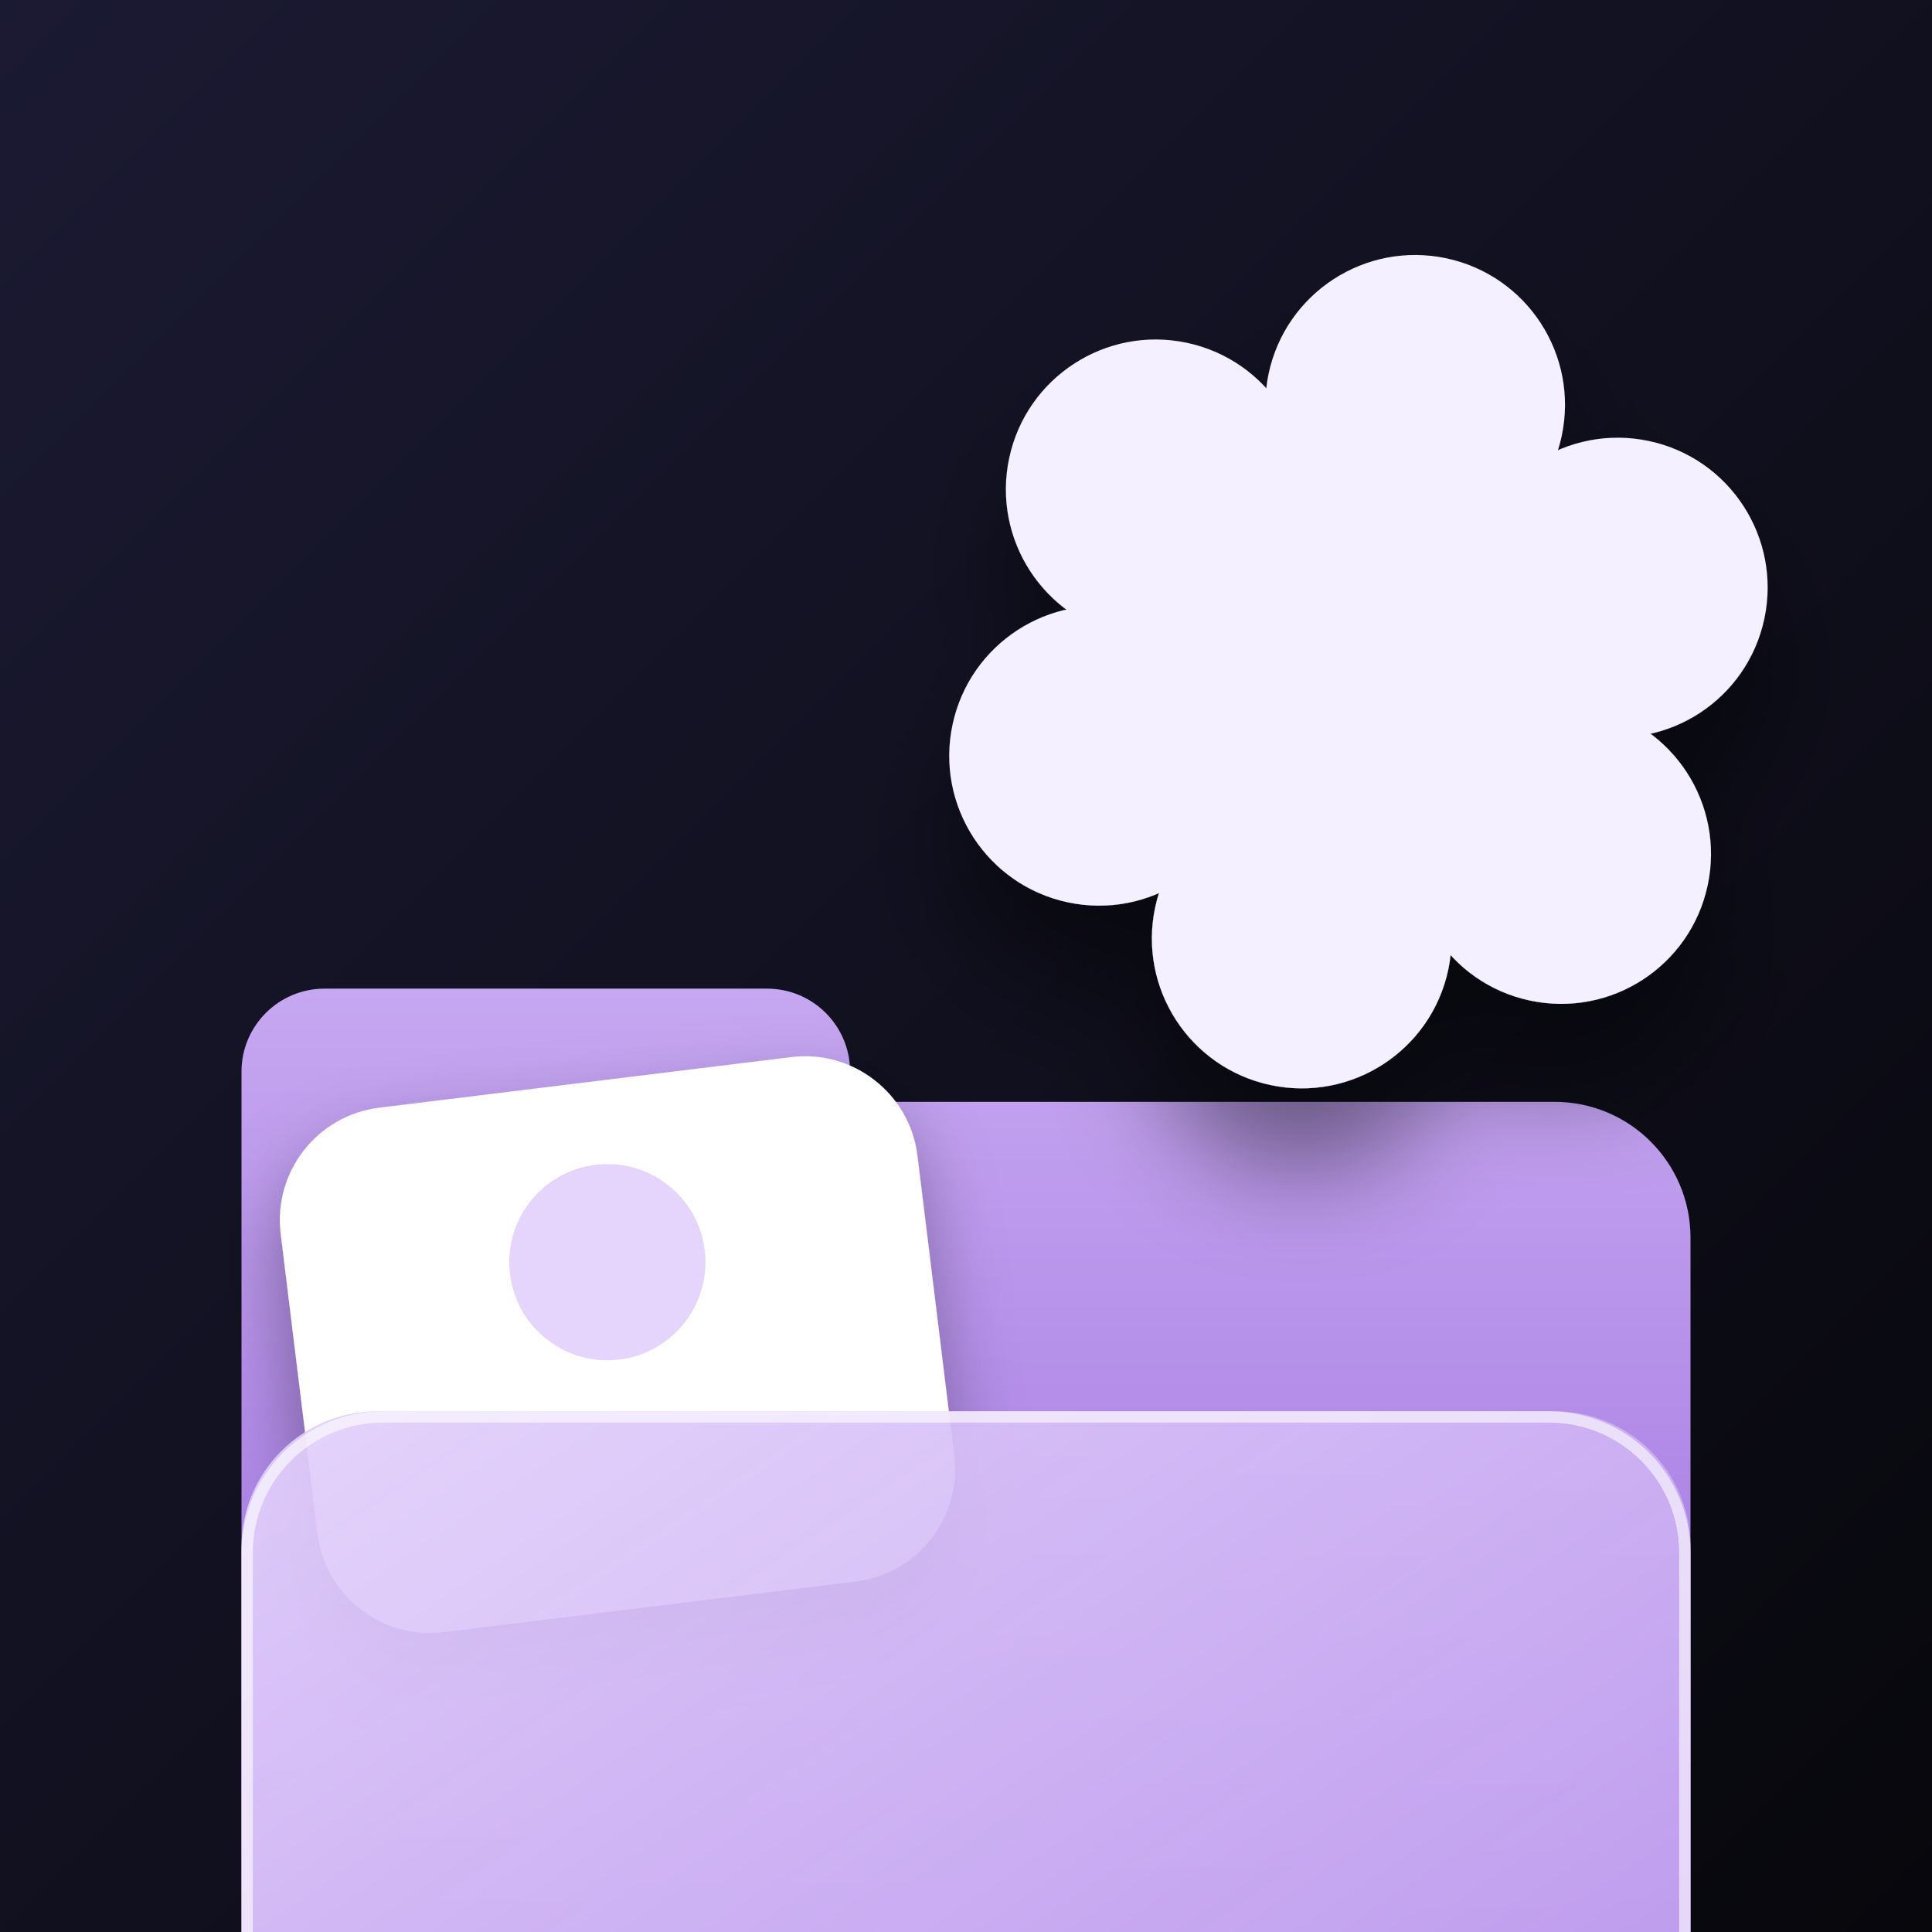
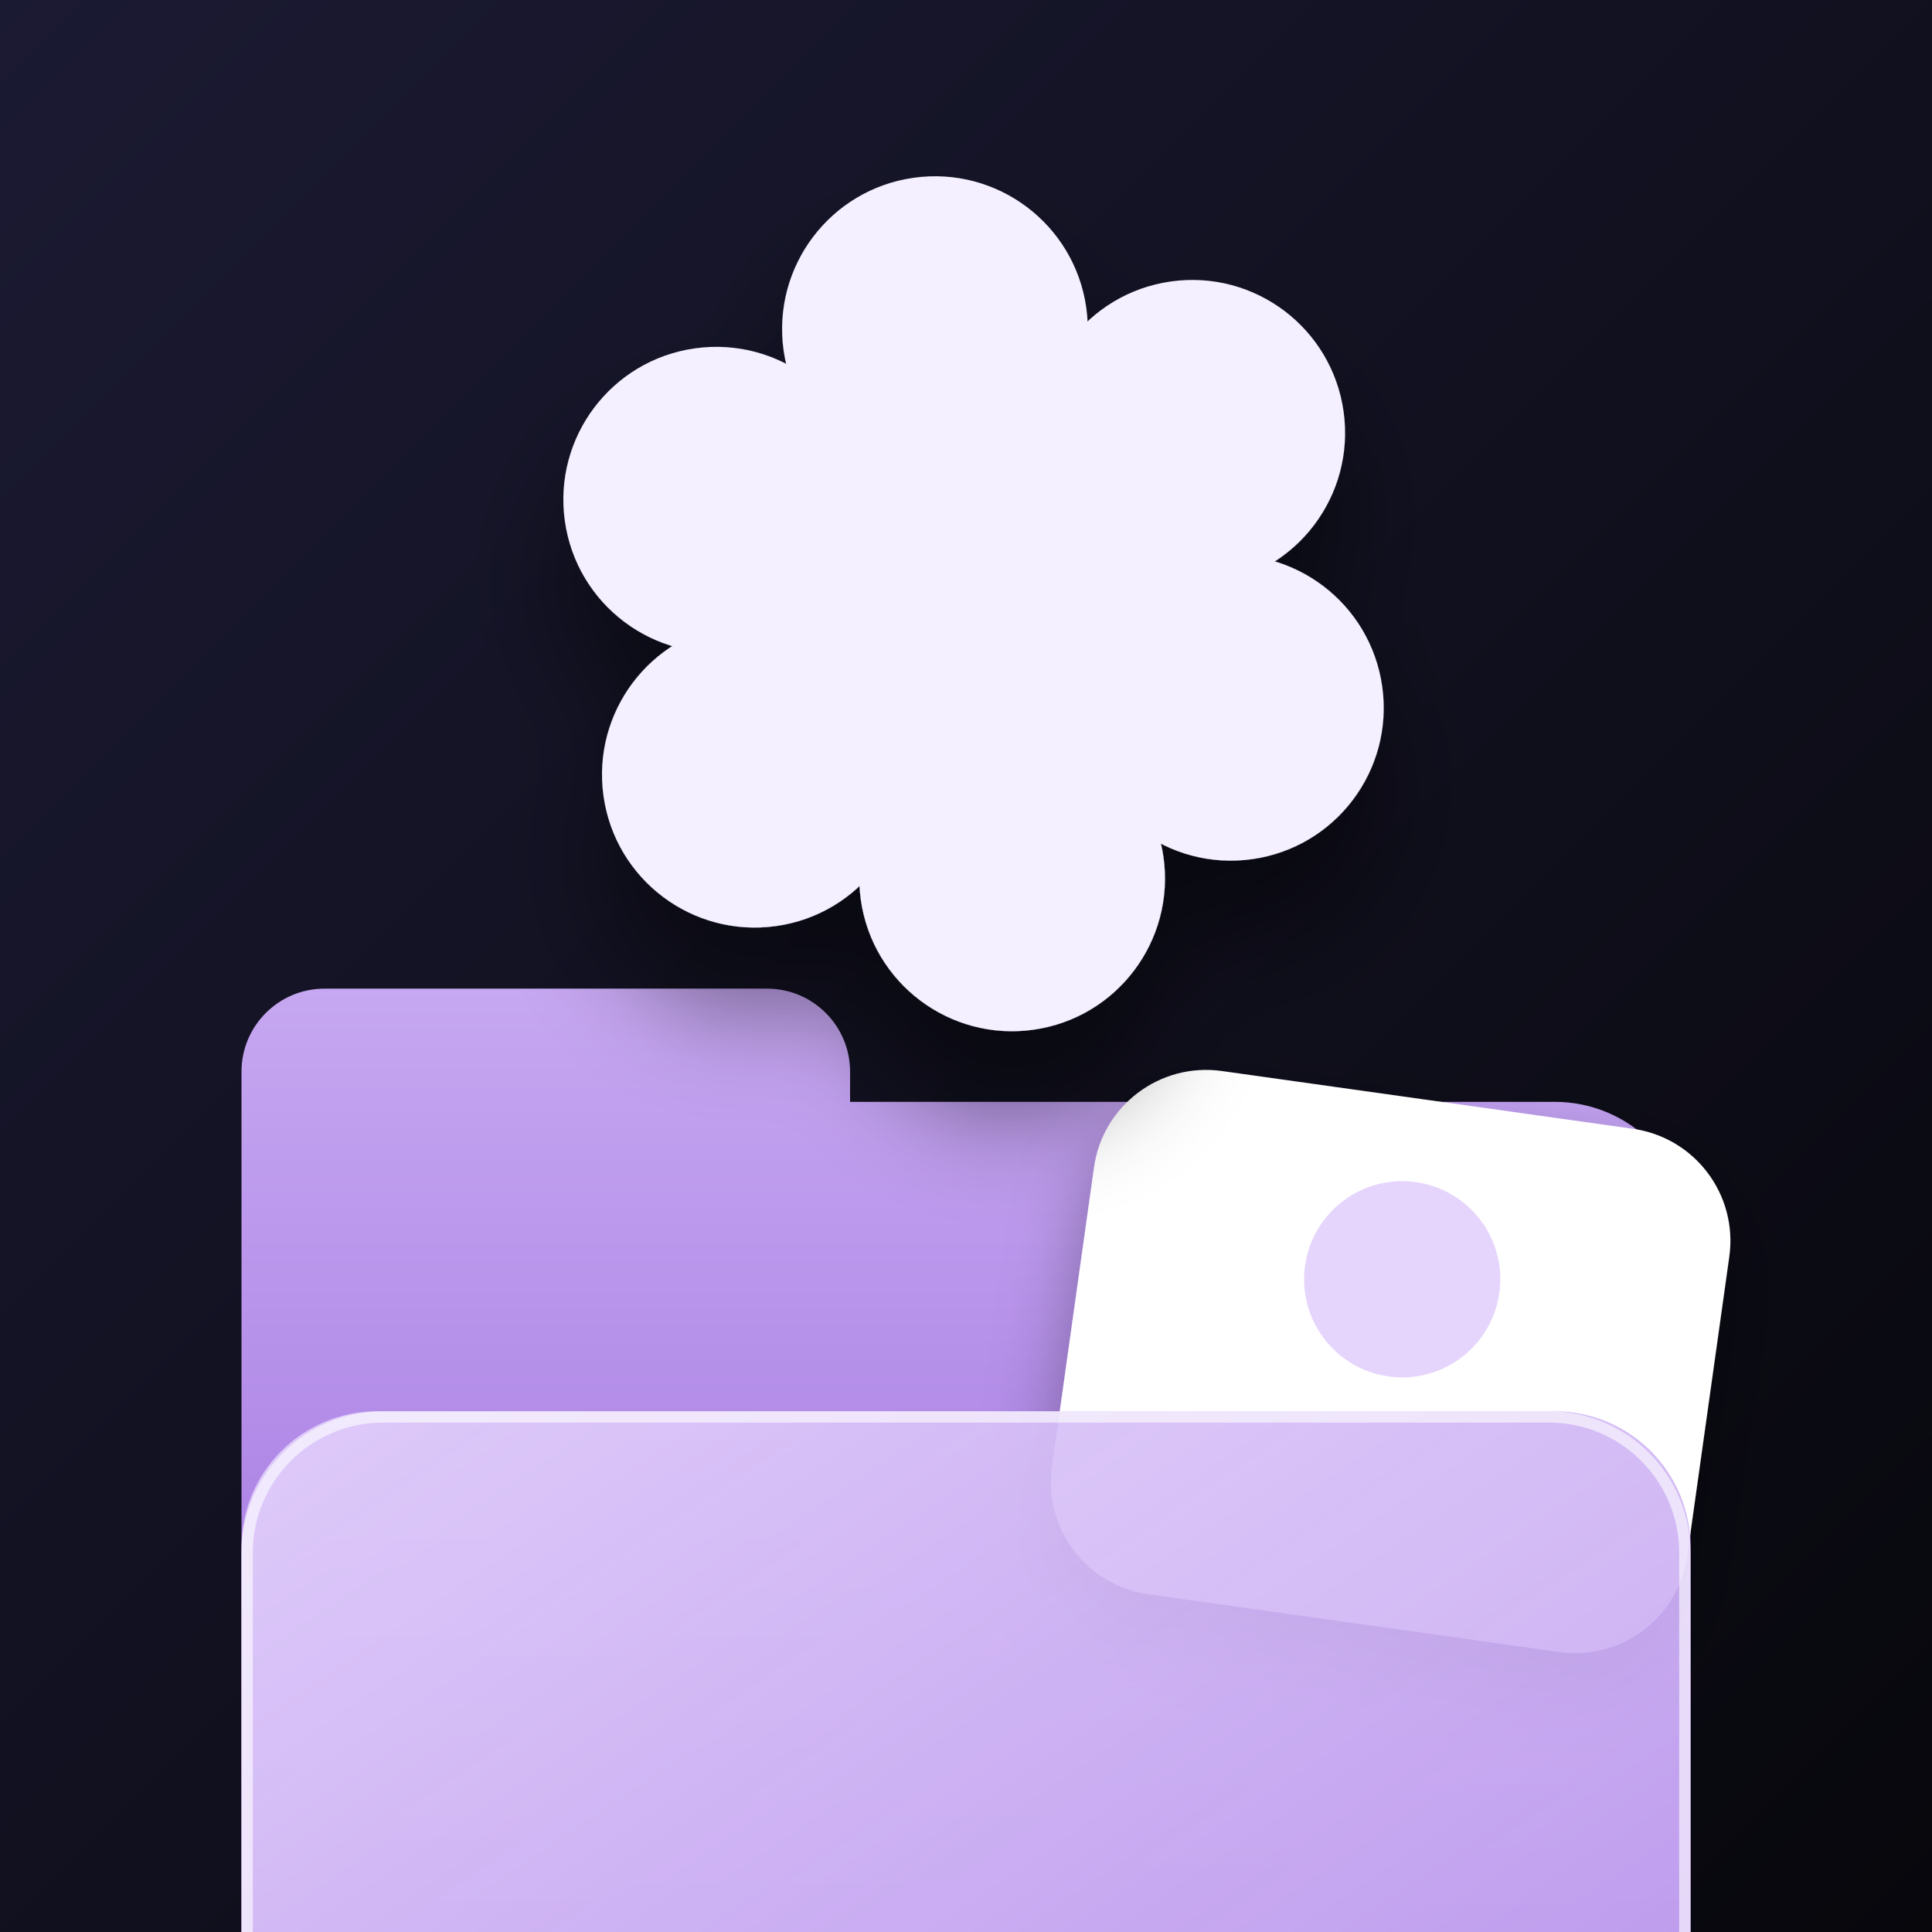
<svg xmlns="http://www.w3.org/2000/svg" viewBox="0 0 512 512">
  <defs>
    <linearGradient id="bg" x1="0" y1="0" x2="1" y2="1">
      <stop offset="0" stop-color="#1b1a33" />
      <stop offset="1" stop-color="#07070c" />
    </linearGradient>
    <linearGradient id="back" x1="0" y1="262" x2="0" y2="562" gradientUnits="userSpaceOnUse">
      <stop offset="0" stop-color="#c6a7f1" />
      <stop offset="1" stop-color="#9462da" />
    </linearGradient>
    <linearGradient id="front" x1="0" y1="0" x2="1" y2="1">
      <stop offset="0" stop-color="#e2d0fb" stop-opacity="0.93" />
      <stop offset="1" stop-color="#bb97ed" stop-opacity="0.86" />
    </linearGradient>
    <filter id="shadow" x="-20%" y="-20%" width="140%" height="150%">
      <feDropShadow dx="0" dy="10" stdDeviation="10" flood-color="#000" flood-opacity="0.35" />
    </filter>
    <filter id="lift" x="-30%" y="-30%" width="160%" height="170%">
      <feDropShadow dx="0" dy="22" stdDeviation="14" flood-color="#000" flood-opacity="0.45" />
    </filter>
  </defs>
  <rect width="512" height="512" fill="url(#bg)" />
  <path d="M64 620 V284 A22 22 0 0 1 86 262 H203.28 A22 22 0 0 1 225.28 284 V292 H412 A36 36 0 0 1 448 328 V620 Z" fill="url(#back)" />
  <g filter="url(#shadow)">
-     <g transform="rotate(-7 169 400)">
-       <rect x="84" y="286" width="170" height="140" rx="30" fill="#ffffff" />
-       <circle cx="169" cy="334" r="26" fill="#e5d5fc" />
+     <g transform="rotate(8 360 400)">
+       <rect x="278" y="290" width="170" height="140" rx="30" fill="#ffffff" />
+       <circle cx="363" cy="338" r="26" fill="#e5d5fc" />
    </g>
  </g>
  <g filter="url(#lift)">
-     <g fill="#f4f0ff" transform="rotate(12 360 178)">
-       <circle cx="360" cy="178" r="63.6" />
-       <circle cx="360.0" cy="105.7" r="39.7" />
-       <circle cx="297.4" cy="141.9" r="39.7" />
-       <circle cx="297.4" cy="214.1" r="39.7" />
-       <circle cx="360.0" cy="250.3" r="39.7" />
-       <circle cx="422.6" cy="214.1" r="39.7" />
-       <circle cx="422.6" cy="141.9" r="39.7" />
+     <g fill="#f4f0ff" transform="rotate(-8 258 160)">
+       <circle cx="258" cy="160" r="64.7" />
+       <circle cx="258.0" cy="86.5" r="40.5" />
+       <circle cx="194.3" cy="123.2" r="40.5" />
+       <circle cx="194.3" cy="196.8" r="40.5" />
+       <circle cx="258.0" cy="233.5" r="40.5" />
+       <circle cx="321.7" cy="196.8" r="40.5" />
+       <circle cx="321.7" cy="123.2" r="40.5" />
    </g>
  </g>
  <rect x="64" y="374" width="384" height="260" rx="36" fill="url(#front)" />
  <rect x="65.5" y="375.5" width="381" height="260" rx="36" fill="none" stroke="#ffffff" stroke-opacity="0.6" stroke-width="3" />
</svg>
